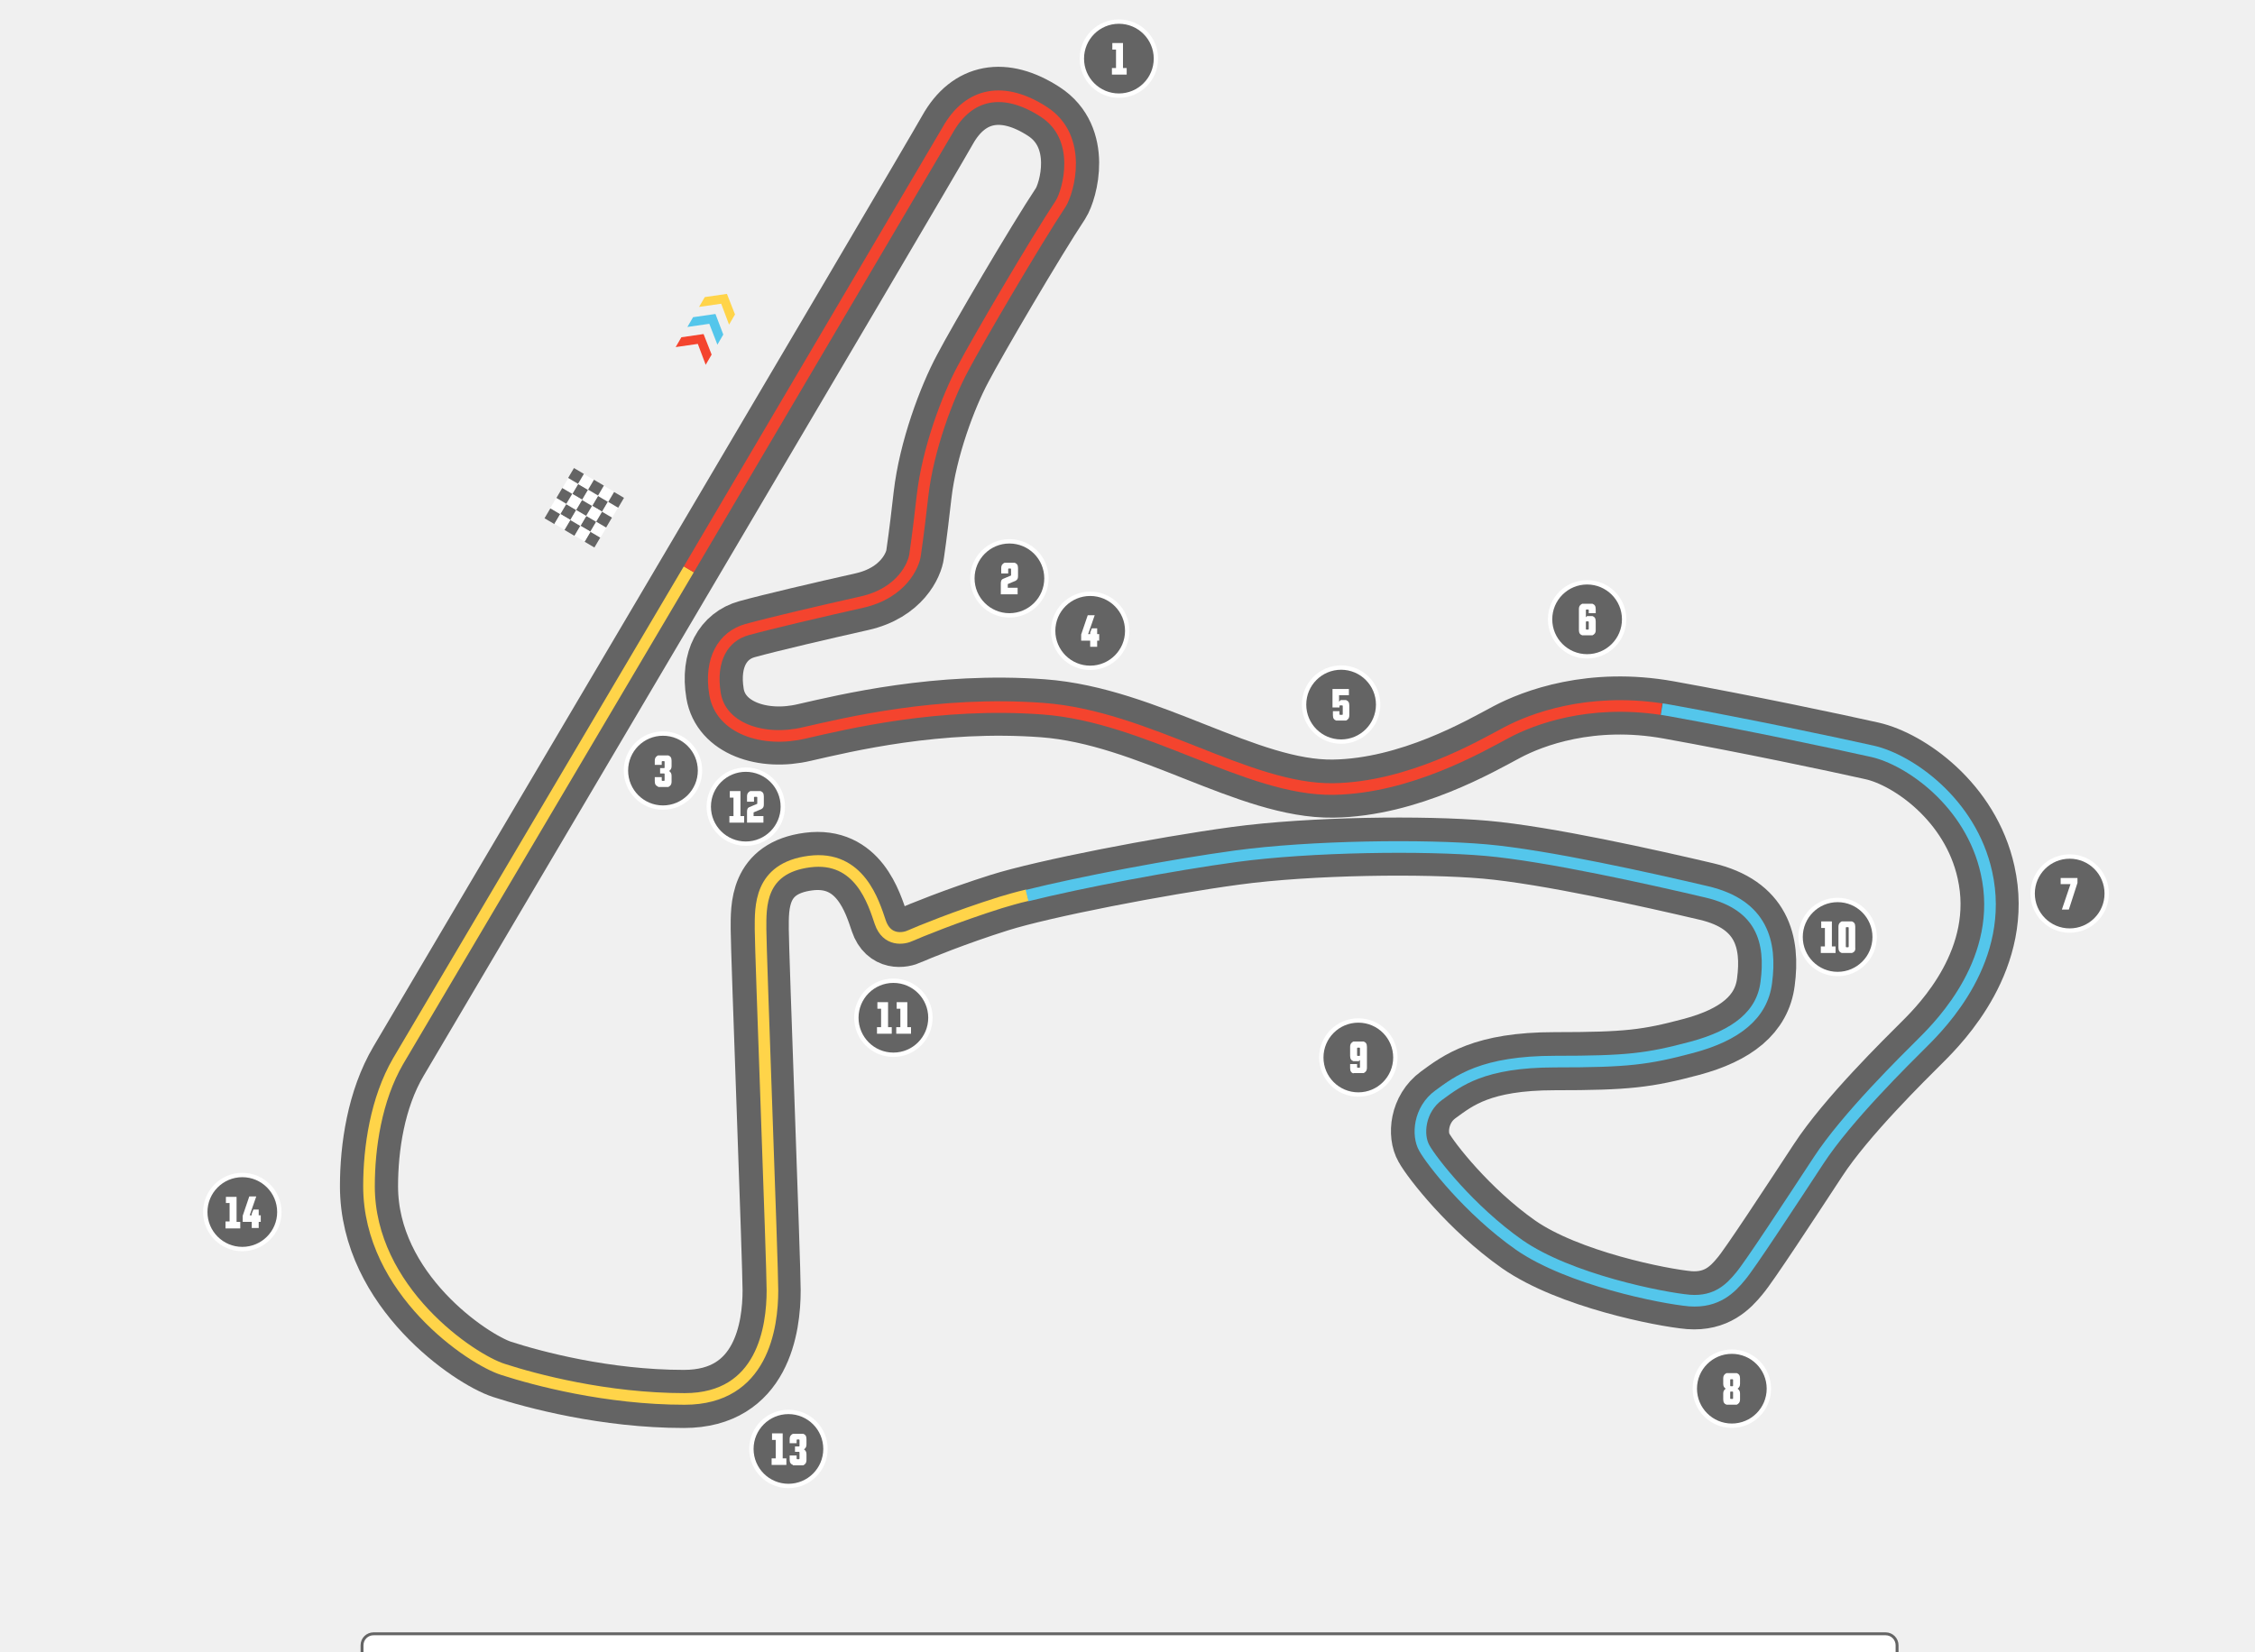
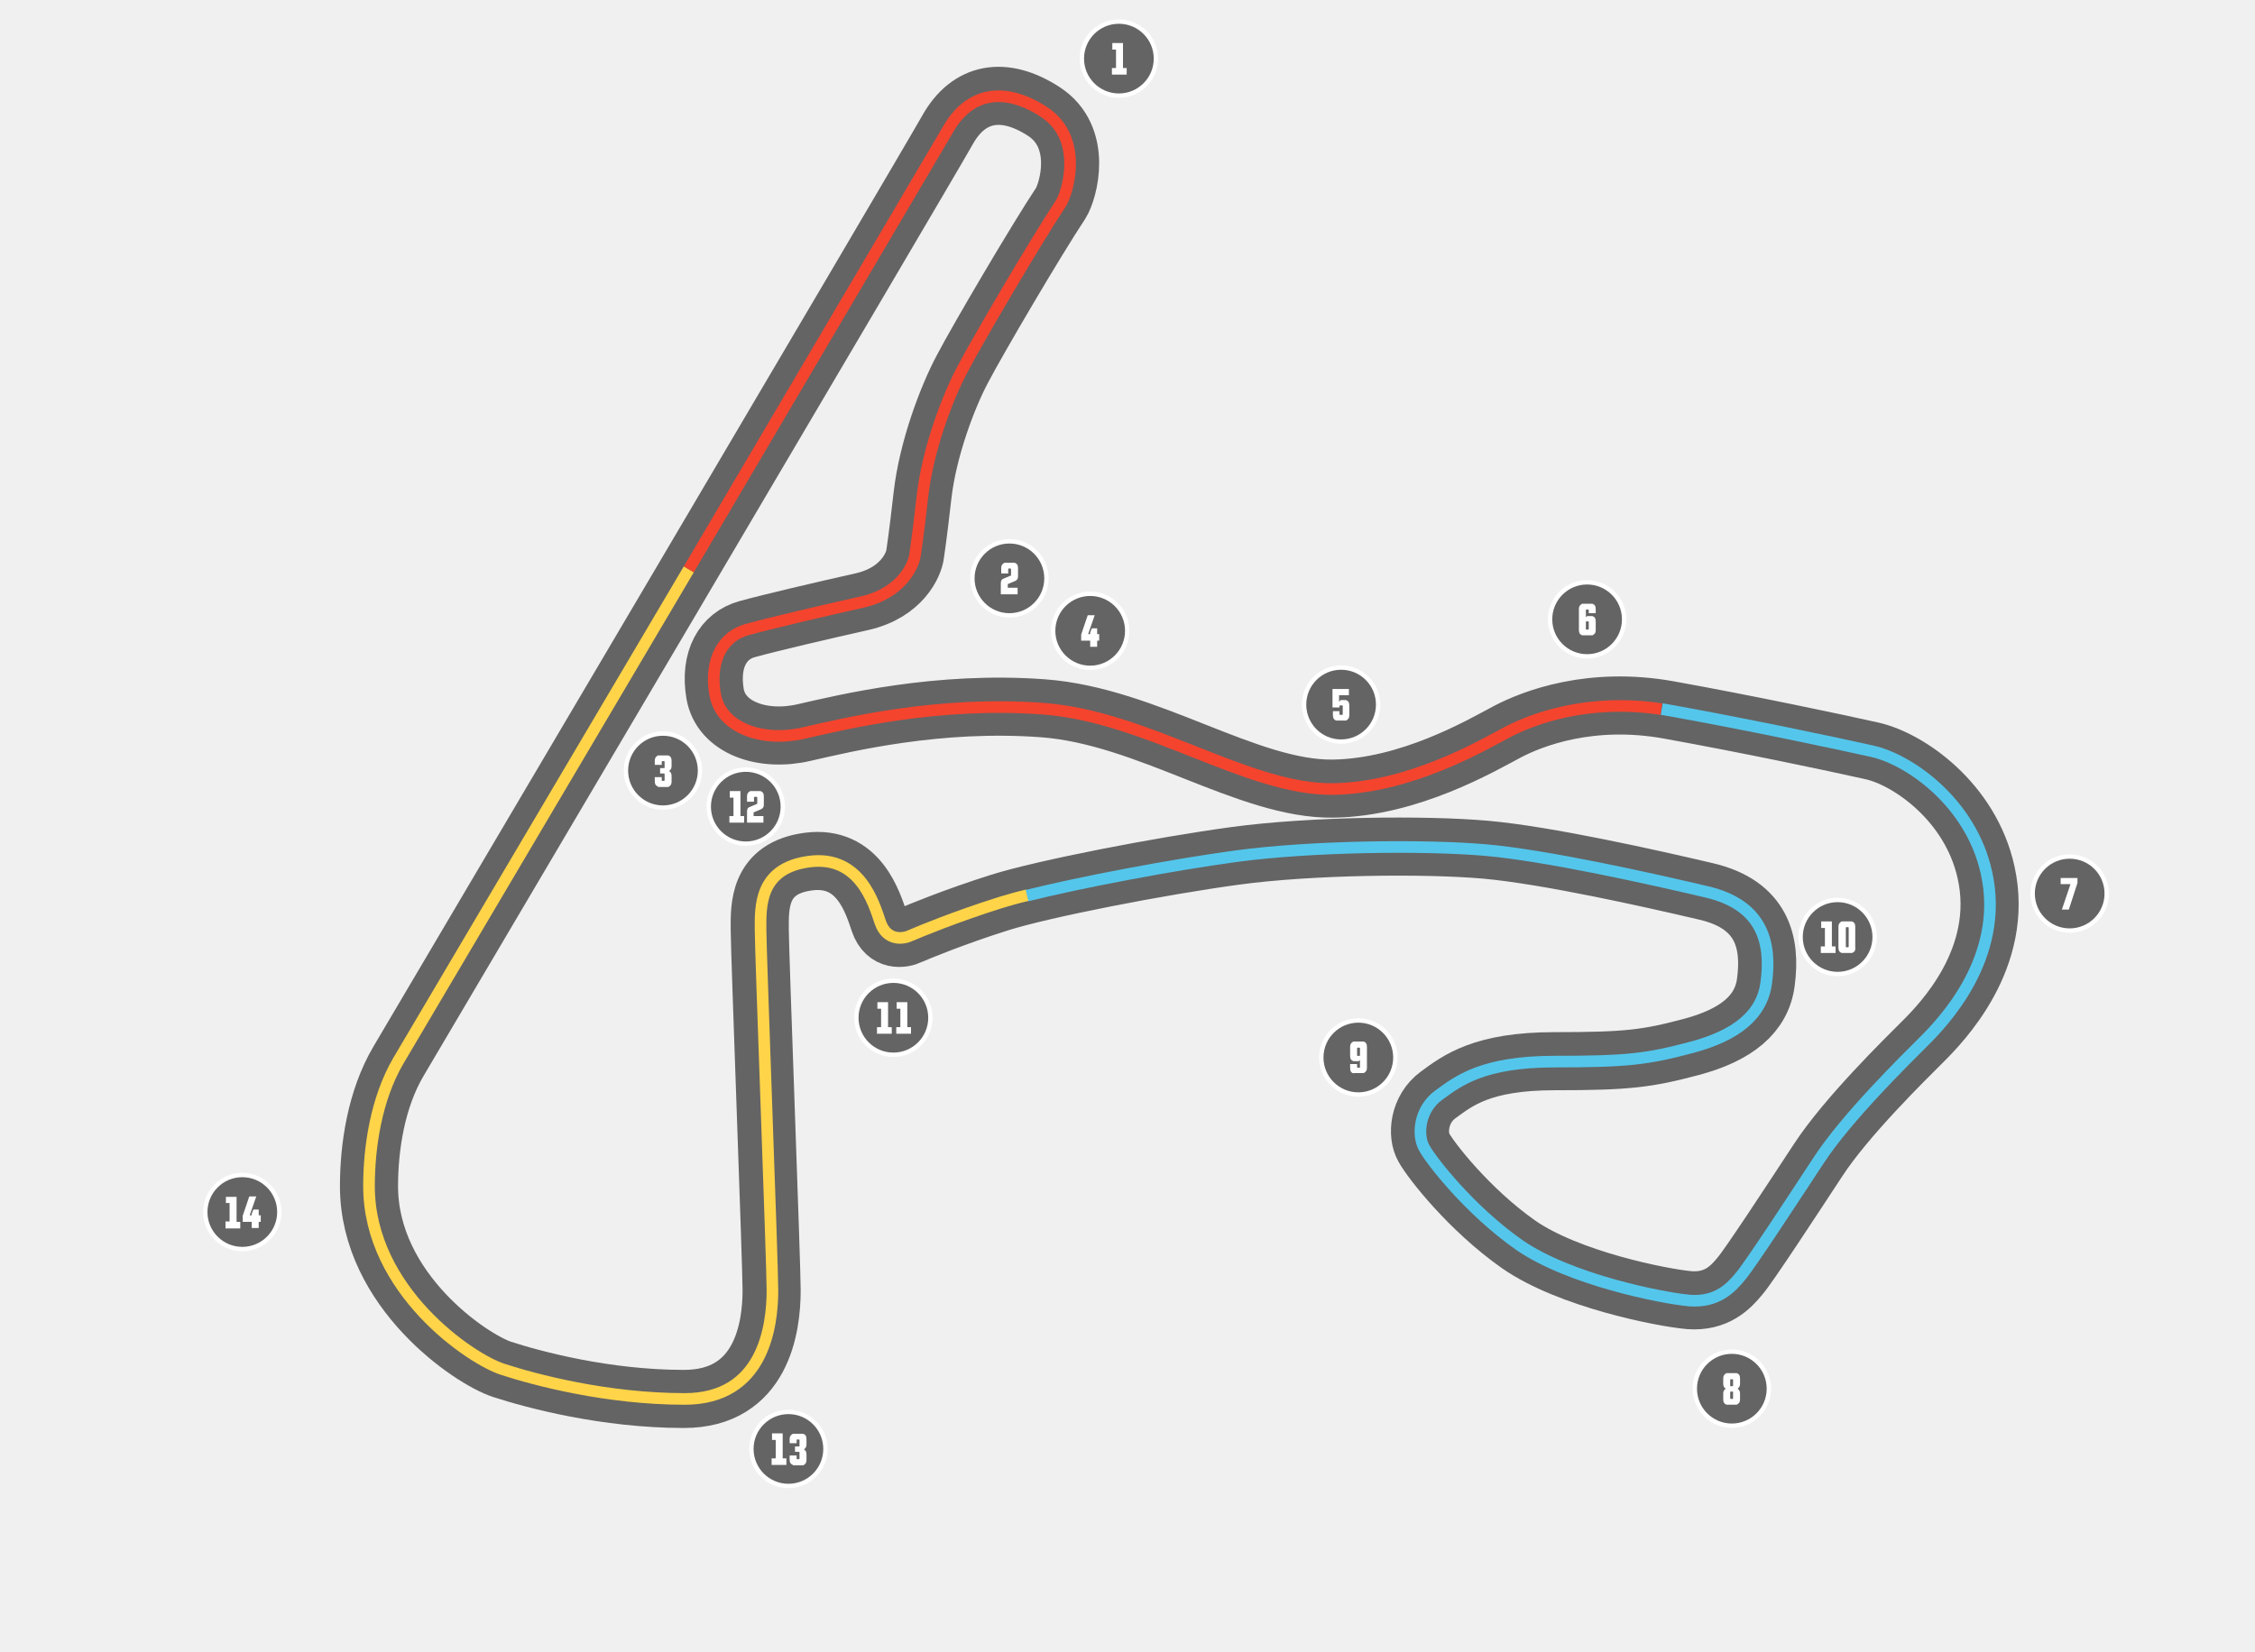
- <svg xmlns="http://www.w3.org/2000/svg" xmlns:xlink="http://www.w3.org/1999/xlink" version="1.1" x="0px" y="0px" viewBox="0 0 550 403" style="enable-background:new 0 0 550 443.7;" xml:space="preserve">
+ <svg xmlns="http://www.w3.org/2000/svg" version="1.1" x="0px" y="0px" viewBox="0 0 550 403" style="enable-background:new 0 0 550 443.7;" xml:space="preserve">
  <style type="text/css">
	.st0{fill:none;stroke:#646464;stroke-width:14.173;stroke-miterlimit:10;}
	.st1{fill:none;stroke:#FFD449;stroke-width:2.835;stroke-miterlimit:10;}
	.st2{fill:none;stroke:#54C6EB;stroke-width:2.835;stroke-miterlimit:10;}
	.st3{fill:none;stroke:#F4442E;stroke-width:2.835;stroke-miterlimit:10;}
	.st4{fill:none;stroke:#FFFFFF;stroke-width:2.126;}
	.st5{fill:#646464;}
	.st6{fill:#FFFFFF;}
	.st7{fill:none;stroke:#646464;stroke-width:2.835;stroke-miterlimit:10;}
	.st8{fill:#09BC8A;}
	.st9{fill:none;stroke:#09BC8A;stroke-width:2.21;stroke-miterlimit:10;}
	.st10{fill:none;stroke:#09BC8A;stroke-width:1.984;stroke-miterlimit:10;}
	.st11{clip-path:url(#SVGID_00000052082226627707448120000003225011589359256480_);}
	.st12{fill:none;stroke:#646464;stroke-width:4.819;stroke-miterlimit:10;}
	.st13{fill:#FF3380;}
	.st14{clip-path:url(#SVGID_00000146480650356378285320000014607395338713294209_);}
	.st15{fill:none;stroke:#FF3380;stroke-width:1.984;stroke-miterlimit:10;}
	.st16{fill:none;stroke:#646464;stroke-width:0.709;stroke-miterlimit:10;}
	.st17{fill:none;stroke:#F4442E;stroke-width:5.669;stroke-miterlimit:10;}
	.st18{fill:none;stroke:#54C6EB;stroke-width:5.669;stroke-miterlimit:10;}
	.st19{fill:none;stroke:#FFD449;stroke-width:5.669;stroke-miterlimit:10;}
	.st20{fill:none;stroke:#09BC8A;stroke-width:2.835;stroke-miterlimit:10;}
	.st21{clip-path:url(#SVGID_00000110462622352096251210000003113858319540910269_);}
	.st22{fill:#F4442E;}
	.st23{fill:#54C6EB;}
	.st24{fill:#FFD449;}
</style>
  <g id="コース">
    <path class="st0" d="M97.2,258.9c0,0,128.7-217.9,133.9-227.2s13.8-10.8,23.5-4.5c9.7,6.3,6,19.4,4.1,22.4   c-6.1,9.2-20.3,33.4-23.9,40.3c-3.7,6.9-8.5,19.6-9.8,31c-1.3,11.4-1.5,11.9-1.8,14.3c-0.3,2.5-3.2,9.4-13,11.6s-22.2,5.1-28,6.7   s-9.2,7.3-7.8,15.7s11.7,11.9,21.8,9.5c10.1-2.3,32.6-7.8,58.2-5.9s49.9,19.9,70.8,19.6c18.6-0.3,35.9-10.4,42.3-13.8   c6.4-3.4,20.6-8.8,39.5-5.4c18.9,3.4,40.7,8,49.6,10s24,12.4,27.8,29.6c4.7,21-11,36.9-15.4,41.3s-18.7,18.4-25.6,29   c-6.9,10.5-16.7,25.5-19,28.2c-2.3,2.8-5.7,6.4-12.4,5.9c-6.7-0.6-29.4-5.1-41.6-13.6c-12.1-8.5-21.4-20.5-23.1-23.6   c-1.8-3.1-1.3-9.4,3.5-12.9c4.8-3.5,10.7-8.2,28.4-8.2c17.7,0,22.5-0.6,33.4-3.5c10.8-2.9,17.1-7.9,18.1-15.8   c1.3-9.7-0.9-18.9-14.5-22.1c-13.6-3.2-39.1-8.9-53.9-10.2c-14.8-1.3-42.6-1-61,1.5c-18.4,2.5-46.7,8-57.5,11.4   c-10.8,3.4-20,7.2-21.8,8c-1.8,0.9-5.9,1.5-7.5-3.2s-5-16.4-17.3-14.8c-12.3,1.6-11.9,11.1-11.9,16.5c0,5.4,2.9,81.5,2.9,88.1   c0,8.9-2.3,26.5-21.4,26.5s-36.6-4.7-44.3-7.2C115,331.7,90,314.9,90,289.4C90,280,91.7,268.2,97.2,258.9z" />
  </g>
  <g id="セクター">
    <path class="st1" d="M250.6,218.4c-2.6,0.6-4.9,1.3-6.6,1.8c-10.8,3.4-20,7.2-21.8,8c-1.8,0.9-5.9,1.5-7.5-3.2s-5-16.4-17.3-14.8   c-12.3,1.6-11.9,11.1-11.9,16.5c0,5.4,2.9,81.5,2.9,88.1c0,8.9-2.3,26.5-21.4,26.5s-36.6-4.7-44.3-7.2C115,331.7,90,314.9,90,289.4   c0-9.4,1.7-21.2,7.1-30.5c0,0,36.1-61.1,70.9-120" />
    <path class="st2" d="M405.3,173c0.6,0.1,1.2,0.2,1.8,0.3c18.9,3.4,40.7,8,49.6,10s24,12.4,27.8,29.6c4.7,21-11,36.9-15.4,41.3   s-18.7,18.4-25.6,29c-6.9,10.5-16.7,25.5-19,28.2c-2.3,2.8-5.7,6.4-12.4,5.9c-6.7-0.6-29.4-5.1-41.6-13.6   c-12.1-8.5-21.4-20.5-23.1-23.6c-1.8-3.1-1.3-9.4,3.5-12.9c4.8-3.5,10.7-8.2,28.4-8.2c17.7,0,22.5-0.6,33.4-3.5   c10.8-2.9,17.1-7.9,18.1-15.8c1.3-9.7-0.9-18.9-14.5-22.1c-13.6-3.2-39.1-8.9-53.9-10.2c-14.8-1.3-42.6-1-61,1.5   c-15.4,2.1-37.7,6.3-50.9,9.6" />
    <path class="st3" d="M168,138.9c30.8-52.3,60.6-102.8,63.1-107.1c5.2-9.3,13.8-10.8,23.5-4.5c9.7,6.3,6,19.4,4.1,22.4   c-6.1,9.2-20.3,33.4-23.9,40.3c-3.7,6.9-8.5,19.6-9.8,31c-1.3,11.4-1.5,11.9-1.8,14.3c-0.3,2.5-3.2,9.4-13,11.6s-22.2,5.1-28,6.7   s-9.2,7.3-7.8,15.7s11.7,11.9,21.8,9.5c10.1-2.3,32.6-7.8,58.2-5.9s49.9,19.9,70.8,19.6c18.6-0.3,35.9-10.4,42.3-13.8   c6.2-3.3,19.7-8.4,37.7-5.7" />
  </g>
  <g id="コーナー番号">
    <g>
      <g>
        <circle class="st4" cx="272.9" cy="14.3" r="8.5" />
        <circle class="st5" cx="272.9" cy="14.3" r="8.5" />
      </g>
      <g>
        <path class="st6" d="M271.2,18.2v-1.6h1v-4.5h-0.9v-1.6h2.6v6.1h0.9v1.6H271.2z" />
      </g>
    </g>
    <g>
      <g>
        <circle class="st4" cx="246.2" cy="141.1" r="8.5" />
        <circle class="st5" cx="246.2" cy="141.1" r="8.5" />
      </g>
      <g>
        <path class="st6" d="M244.1,145v-2.6c0-0.6,0.1-1,0.6-1.2l1.9-0.8v-1.6l-0.1-0.1h-0.5l-0.1,0.1v1.1h-1.7v-1.3     c0-0.8,0.4-1.1,0.8-1.3h2.5c0.5,0.2,0.8,0.5,0.8,1.3v1.9c0,0.6-0.1,0.9-0.6,1.2l-1.9,0.8v0.9h2.4v1.6H244.1z" />
      </g>
    </g>
    <g>
      <g>
        <circle class="st4" cx="161.7" cy="188" r="8.5" />
        <circle class="st5" cx="161.7" cy="188" r="8.5" />
      </g>
      <g>
        <path class="st6" d="M160.5,191.9c-0.5-0.2-0.8-0.5-0.8-1.3v-1h1.7v0.8l0.1,0.1h0.5l0.1-0.1v-1.6l-0.1-0.1h-1v-1.3h1l0.1-0.1     v-1.5l-0.1-0.1h-0.5l-0.1,0.1v0.8h-1.7v-1c0-0.8,0.4-1.1,0.8-1.3h2.5c0.5,0.2,0.8,0.5,0.8,1.3v1.3c0,0.6-0.2,0.9-0.6,1.2     c0.4,0.3,0.6,0.6,0.6,1.2v1.4c0,0.8-0.4,1.1-0.8,1.3H160.5z" />
      </g>
    </g>
    <g>
      <g>
        <circle class="st4" cx="265.9" cy="153.9" r="8.5" />
        <circle class="st5" cx="265.9" cy="153.9" r="8.5" />
      </g>
      <g>
        <path class="st6" d="M267.6,156.3v1.5h-1.7v-1.5h-2.2v-1.5l1.6-4.7h1.7l-1.6,4.6h0.5v-0.4l0.4-1h1.3v1.4h0.5v1.6H267.6z" />
      </g>
    </g>
    <g>
      <g>
        <circle class="st4" cx="327.1" cy="171.9" r="8.5" />
        <circle class="st5" cx="327.1" cy="171.9" r="8.5" />
      </g>
      <g>
        <path class="st6" d="M325.9,175.8c-0.5-0.2-0.8-0.5-0.8-1.3v-1h1.6v0.8l0.1,0.1h0.6l0.1-0.1v-2.1l-0.1-0.1h-0.6l-0.1,0.1v0.4H325     v-4.5h4v1.5h-2.4v1.6l0.4-0.4h1.3c0.5,0.2,0.8,0.5,0.8,1.3v2.4c0,0.8-0.4,1.1-0.8,1.3H325.9z" />
      </g>
    </g>
    <g>
      <g>
        <circle class="st4" cx="387.1" cy="151.1" r="8.5" />
        <circle class="st5" cx="387.1" cy="151.1" r="8.5" />
      </g>
      <g>
        <path class="st6" d="M388.4,155h-2.5c-0.5-0.2-0.8-0.5-0.8-1.3v-5.1c0-0.8,0.4-1.1,0.8-1.3h2.5c0.5,0.2,0.8,0.5,0.8,1.3v1h-1.7     v-0.8l-0.1-0.1h-0.5l-0.1,0.1v1.8l0.3-0.3h1.3c0.5,0.2,0.8,0.5,0.8,1.3v2.2C389.2,154.5,388.8,154.8,388.4,155z M387.4,153.6     l0.1-0.1v-1.8l-0.1-0.1h-0.5l-0.1,0.1v1.8l0.1,0.1H387.4z" />
      </g>
    </g>
    <g>
      <g>
        <circle class="st4" cx="504.8" cy="218" r="8.5" />
        <circle class="st5" cx="504.8" cy="218" r="8.5" />
      </g>
      <g>
        <path class="st6" d="M502.9,221.9l2.1-6.2h-2.4v-1.5h4.1v1.2l-2.1,6.5H502.9z" />
      </g>
    </g>
    <g>
      <g>
        <circle class="st4" cx="422.4" cy="338.8" r="8.5" />
        <circle class="st5" cx="422.4" cy="338.8" r="8.5" />
      </g>
      <g>
        <path class="st6" d="M421.1,342.7c-0.5-0.2-0.8-0.5-0.8-1.3V340c0-0.6,0.2-0.9,0.6-1.2c-0.4-0.3-0.6-0.6-0.6-1.2v-1.3     c0-0.8,0.4-1.1,0.8-1.3h2.5c0.5,0.2,0.8,0.5,0.8,1.3v1.3c0,0.6-0.2,0.9-0.6,1.2c0.4,0.3,0.6,0.6,0.6,1.2v1.4     c0,0.8-0.4,1.1-0.8,1.3H421.1z M422,338.1l0.1,0.1h0.5l0.1-0.1v-1.5l-0.1-0.1h-0.5l-0.1,0.1V338.1z M422.7,341.2v-1.6l-0.1-0.1     h-0.5l-0.1,0.1v1.6l0.1,0.1h0.5L422.7,341.2z" />
      </g>
    </g>
    <g>
      <g>
        <circle class="st4" cx="331.3" cy="258" r="8.5" />
        <circle class="st5" cx="331.3" cy="258" r="8.5" />
      </g>
      <g>
        <path class="st6" d="M330.1,261.9c-0.5-0.2-0.8-0.5-0.8-1.3v-1h1.7v0.8l0.1,0.1h0.5l0.1-0.1v-1.8l-0.3,0.3h-1.3     c-0.5-0.2-0.8-0.5-0.8-1.3v-2.2c0-0.8,0.4-1.1,0.8-1.3h2.5c0.5,0.2,0.8,0.5,0.8,1.3v5.1c0,0.8-0.4,1.1-0.8,1.3H330.1z      M331.7,257.5v-1.8l-0.1-0.1h-0.5l-0.1,0.1v1.8l0.1,0.1h0.5L331.7,257.5z" />
      </g>
    </g>
    <g>
      <g>
        <circle class="st4" cx="448.2" cy="228.6" r="8.5" />
        <circle class="st5" cx="448.2" cy="228.6" r="8.5" />
      </g>
      <g>
        <path class="st6" d="M444.1,232.5v-1.6h1v-4.5h-0.9v-1.6h2.6v6.1h0.9v1.6H444.1z" />
        <path class="st6" d="M451.7,232.5h-2.5c-0.5-0.2-0.8-0.5-0.8-1.3v-5.1c0-0.8,0.4-1.1,0.8-1.3h2.5c0.5,0.2,0.8,0.5,0.8,1.3v5.1     C452.6,232,452.2,232.3,451.7,232.5z M450.9,226.3l-0.1-0.1h-0.5l-0.1,0.1v4.7l0.1,0.1h0.5l0.1-0.1V226.3z" />
      </g>
    </g>
    <g>
      <g>
        <circle class="st4" cx="217.9" cy="248.3" r="8.5" />
        <circle class="st5" cx="217.9" cy="248.3" r="8.5" />
      </g>
      <g>
        <path class="st6" d="M213.9,252.2v-1.6h1v-4.5H214v-1.6h2.6v6.1h0.9v1.6H213.9z" />
        <path class="st6" d="M218.6,252.2v-1.6h1v-4.5h-0.9v-1.6h2.6v6.1h0.9v1.6H218.6z" />
      </g>
    </g>
    <g>
      <g>
        <circle class="st4" cx="181.9" cy="196.8" r="8.5" />
        <circle class="st5" cx="181.9" cy="196.8" r="8.5" />
      </g>
      <g>
        <path class="st6" d="M177.9,200.7v-1.6h1v-4.5H178v-1.6h2.6v6.1h0.9v1.6H177.9z" />
        <path class="st6" d="M182.2,200.7v-2.6c0-0.6,0.1-1,0.6-1.2l1.9-0.8v-1.6l-0.1-0.1H184l-0.1,0.1v1.1h-1.7v-1.3     c0-0.8,0.4-1.1,0.8-1.3h2.5c0.5,0.2,0.8,0.5,0.8,1.3v1.9c0,0.6-0.1,0.9-0.6,1.2l-1.9,0.8v0.9h2.4v1.6H182.2z" />
      </g>
    </g>
    <g>
      <g>
        <circle class="st4" cx="192.3" cy="353.5" r="8.5" />
        <circle class="st5" cx="192.3" cy="353.5" r="8.5" />
      </g>
      <g>
        <path class="st6" d="M188.2,357.4v-1.6h1v-4.5h-0.9v-1.6h2.6v6.1h0.9v1.6H188.2z" />
        <path class="st6" d="M193.4,357.4c-0.5-0.2-0.8-0.5-0.8-1.3v-1h1.7v0.8l0.1,0.1h0.5l0.1-0.1v-1.6l-0.1-0.1h-1v-1.3h1l0.1-0.1     v-1.5l-0.1-0.1h-0.5l-0.1,0.1v0.8h-1.7v-1c0-0.8,0.4-1.1,0.8-1.3h2.5c0.5,0.2,0.8,0.5,0.8,1.3v1.3c0,0.6-0.2,0.9-0.6,1.2     c0.4,0.3,0.6,0.6,0.6,1.2v1.4c0,0.8-0.4,1.1-0.8,1.3H193.4z" />
      </g>
    </g>
    <g>
      <g>
        <circle class="st4" cx="59.1" cy="295.7" r="8.5" />
        <circle class="st5" cx="59.1" cy="295.7" r="8.5" />
      </g>
      <g>
        <path class="st6" d="M55,299.6V298h1v-4.5h-0.9V292h2.6v6.1h0.9v1.6H55z" />
        <path class="st6" d="M63.1,298.1v1.5h-1.7v-1.5h-2.2v-1.5l1.6-4.7h1.7l-1.6,4.6h0.5v-0.4l0.4-1h1.3v1.4h0.5v1.6H63.1z" />
      </g>
    </g>
  </g>
-   <g id="アイコン">
-     <g>
-       <rect x="143.1" y="130.2" transform="matrix(-0.8613 -0.5081 0.5081 -0.8613 202.0733 318.4254)" class="st5" width="2.8" height="2.8" />
-       <rect x="138.2" y="127.3" transform="matrix(-0.8613 -0.5081 0.5081 -0.8613 194.449 310.5822)" class="st5" width="2.8" height="2.8" />
-       <rect x="142.1" y="126.3" transform="matrix(-0.8613 -0.5081 0.5081 -0.8613 202.1827 310.6916)" class="st5" width="2.8" height="2.8" />
-       <rect x="137.2" y="123.4" transform="matrix(-0.8613 -0.5081 0.5081 -0.8613 194.5584 302.8484)" class="st5" width="2.8" height="2.8" />
-       <rect x="145" y="121.4" transform="matrix(-0.8613 -0.5081 0.5081 -0.8613 210.0259 303.0673)" class="st5" width="2.8" height="2.8" />
-       <rect x="140.1" y="118.6" transform="matrix(-0.8613 -0.5081 0.5081 -0.8613 202.4016 295.2241)" class="st5" width="2.8" height="2.8" />
-       <rect x="133.3" y="124.4" transform="matrix(-0.8613 -0.5081 0.5081 -0.8613 186.8246 302.739)" class="st5" width="2.8" height="2.8" />
-       <rect x="135.8" y="125.9" transform="matrix(-0.8613 -0.5081 0.5081 -0.8613 190.6368 306.6606)" class="st6" width="2.8" height="2.8" />
-       <rect x="140.6" y="128.8" transform="matrix(-0.8613 -0.5081 0.5081 -0.8613 198.2611 314.5038)" class="st6" width="2.8" height="2.8" />
-       <rect x="144.5" y="127.8" transform="matrix(-0.8613 -0.5081 0.5081 -0.8613 205.9949 314.6132)" class="st6" width="2.8" height="2.8" />
-       <rect x="139.6" y="124.9" transform="matrix(-0.8613 -0.5081 0.5081 -0.8613 198.3706 306.77)" class="st6" width="2.8" height="2.8" />
-       <rect x="134.8" y="122" transform="matrix(-0.8613 -0.5081 0.5081 -0.8613 190.7462 298.9268)" class="st6" width="2.8" height="2.8" />
-       <rect x="138.6" y="121" transform="matrix(-0.8613 -0.5081 0.5081 -0.8613 198.48 299.0363)" class="st6" width="2.8" height="2.8" />
-       <rect x="143.5" y="123.9" transform="matrix(-0.8613 -0.5081 0.5081 -0.8613 206.1043 306.8795)" class="st6" width="2.8" height="2.8" />
-       <rect x="141.5" y="116.1" transform="matrix(-0.8613 -0.5081 0.5081 -0.8613 206.3232 291.412)" class="st6" width="2.8" height="2.8" />
-       <rect x="146.4" y="119" transform="matrix(-0.8613 -0.5081 0.5081 -0.8613 213.9475 299.2551)" class="st6" width="2.8" height="2.8" />
-       <rect x="147.4" y="122.9" transform="matrix(-0.8613 -0.5081 0.5081 -0.8613 213.8381 306.9889)" class="st6" width="2.8" height="2.8" />
-       <rect x="142.5" y="120" transform="matrix(-0.8613 -0.5081 0.5081 -0.8613 206.2137 299.1457)" class="st6" width="2.8" height="2.8" />
-       <rect x="137.6" y="117.1" transform="matrix(-0.8613 -0.5081 0.5081 -0.8613 198.5894 291.3025)" class="st6" width="2.8" height="2.8" />
-       <rect x="146" y="125.3" transform="matrix(-0.8613 -0.5081 0.5081 -0.8613 209.9165 310.801)" class="st5" width="2.8" height="2.8" />
-       <rect x="141.1" y="122.4" transform="matrix(-0.8613 -0.5081 0.5081 -0.8613 202.2921 302.9579)" class="st5" width="2.8" height="2.8" />
-       <rect x="144" y="117.6" transform="matrix(-0.8613 -0.5081 0.5081 -0.8613 210.1353 295.3335)" class="st5" width="2.8" height="2.8" />
-       <rect x="136.2" y="119.6" transform="matrix(-0.8613 -0.5081 0.5081 -0.8613 194.6678 295.1147)" class="st5" width="2.8" height="2.8" />
-       <rect x="148.8" y="120.4" transform="matrix(-0.8613 -0.5081 0.5081 -0.8613 217.7596 303.1767)" class="st5" width="2.8" height="2.8" />
-       <rect x="139.1" y="114.7" transform="matrix(-0.8613 -0.5081 0.5081 -0.8613 202.511 287.4904)" class="st5" width="2.8" height="2.8" />
-     </g>
-     <g>
-       <g>
-         <path class="st6" d="M462.8,426.3c0,1.6-1.3,2.8-2.8,2.8H91.1c-1.6,0-2.8-1.3-2.8-2.8v-24.9c0-1.6,1.3-2.8,2.8-2.8h368.8     c1.6,0,2.8,1.3,2.8,2.8V426.3z" />
-         <path class="st16" d="M462.8,426.3c0,1.6-1.3,2.8-2.8,2.8H91.1c-1.6,0-2.8-1.3-2.8-2.8v-24.9c0-1.6,1.3-2.8,2.8-2.8h368.8     c1.6,0,2.8,1.3,2.8,2.8V426.3z" />
-       </g>
-       <g>
-         <path class="st5" d="M133.8,415.3v2.6c0,1.3-0.6,1.7-1.3,2h-3.3c-0.7-0.3-1.3-0.7-1.3-2v-2h1.8v2.1l0.4,0.4h1.6l0.4-0.4v-2.8     l-0.3-0.4L129,414c-0.8-0.3-1.1-0.8-1.1-1.9v-2.2c0-1.3,0.6-1.7,1.3-2h3.3c0.7,0.3,1.3,0.7,1.3,2v1.9H132v-2.1l-0.4-0.4h-1.6     l-0.4,0.4v2.4l0.4,0.4l2.6,0.7C133.4,413.6,133.8,414.1,133.8,415.3z" />
-         <path class="st5" d="M135.1,407.9h5.1v1.6h-3.3v3.4h3.1v1.6h-3.1v3.7h3.4v1.6h-5.2V407.9z" />
-         <path class="st5" d="M147.5,417.9c0,1.3-0.6,1.7-1.3,2h-3.3c-0.7-0.3-1.3-0.7-1.3-2v-8c0-1.3,0.6-1.7,1.3-2h3.3     c0.7,0.3,1.3,0.7,1.3,2v2.7h-1.8v-2.8l-0.4-0.4h-1.6l-0.4,0.4v8.3l0.4,0.4h1.6l0.4-0.4v-2.7h1.8V417.9z" />
-         <path class="st5" d="M152.2,409.5v10.3h-1.8v-10.3h-2.1v-1.6h6.1v1.6H152.2z" />
-         <path class="st5" d="M161.1,417.9c0,1.3-0.6,1.7-1.3,2h-3.3c-0.7-0.3-1.3-0.7-1.3-2v-8c0-1.3,0.6-1.7,1.3-2h3.3     c0.7,0.3,1.3,0.7,1.3,2V417.9z M159.3,409.7l-0.4-0.4h-1.6l-0.4,0.4v8.3l0.4,0.4h1.6l0.4-0.4V409.7z" />
-         <path class="st5" d="M162.5,419.8v-12h4.6c0.7,0.3,1.3,0.7,1.3,2v2.6c0,1.3-0.6,1.6-1.3,1.9l-0.3,0.1l2.1,4.3v1.1h-1.6l-2.2-5.1     h-0.8v5.1H162.5z M164.3,409.4v3.9h2l0.4-0.4v-3.1l-0.4-0.4H164.3z" />
-         <path class="st5" d="M172.6,419.8v-1.6h1.8v-8.7h-1.7v-1.6h3.5v10.4h1.7v1.6H172.6z" />
-       </g>
-       <line class="st17" x1="102.5" y1="413.9" x2="123.7" y2="413.9" />
-       <g>
-         <path class="st5" d="M223.9,415.3v2.6c0,1.3-0.6,1.7-1.3,2h-3.3c-0.7-0.3-1.3-0.7-1.3-2v-2h1.8v2.1l0.4,0.4h1.6l0.4-0.4v-2.8     l-0.3-0.4l-2.6-0.8c-0.8-0.3-1.1-0.8-1.1-1.9v-2.2c0-1.3,0.6-1.7,1.3-2h3.3c0.7,0.3,1.3,0.7,1.3,2v1.9h-1.8v-2.1l-0.4-0.4h-1.6     l-0.4,0.4v2.4l0.4,0.4l2.6,0.7C223.5,413.6,223.9,414.1,223.9,415.3z" />
-         <path class="st5" d="M225.2,407.9h5.1v1.6H227v3.4h3.1v1.6H227v3.7h3.4v1.6h-5.2V407.9z" />
-         <path class="st5" d="M237.6,417.9c0,1.3-0.6,1.7-1.3,2h-3.3c-0.7-0.3-1.3-0.7-1.3-2v-8c0-1.3,0.6-1.7,1.3-2h3.3     c0.7,0.3,1.3,0.7,1.3,2v2.7h-1.8v-2.8l-0.4-0.4h-1.6l-0.4,0.4v8.3l0.4,0.4h1.6l0.4-0.4v-2.7h1.8V417.9z" />
-         <path class="st5" d="M242.3,409.5v10.3h-1.8v-10.3h-2.1v-1.6h6.1v1.6H242.3z" />
-         <path class="st5" d="M251.2,417.9c0,1.3-0.6,1.7-1.3,2h-3.3c-0.7-0.3-1.3-0.7-1.3-2v-8c0-1.3,0.6-1.7,1.3-2h3.3     c0.7,0.3,1.3,0.7,1.3,2V417.9z M249.4,409.7l-0.4-0.4h-1.6l-0.4,0.4v8.3l0.4,0.4h1.6l0.4-0.4V409.7z" />
-         <path class="st5" d="M252.6,419.8v-12h4.6c0.7,0.3,1.3,0.7,1.3,2v2.6c0,1.3-0.6,1.6-1.3,1.9l-0.3,0.1l2.1,4.3v1.1h-1.6l-2.2-5.1     h-0.8v5.1H252.6z M254.4,409.4v3.9h2l0.4-0.4v-3.1l-0.4-0.4H254.4z" />
-         <path class="st5" d="M262.3,419.8v-3.6c0-1.1,0.4-1.7,1.2-2.1l3-1.2v-3.2l-0.4-0.4h-1.7l-0.4,0.4v2h-1.8v-1.9     c0-1.3,0.6-1.7,1.3-2h3.3c0.7,0.3,1.3,0.7,1.3,2v2.5c0,1.1-0.3,1.7-1.1,2.1l-3,1.2v2.5h4.1v1.6H262.3z" />
-       </g>
-       <line class="st18" x1="192.6" y1="413.9" x2="213.8" y2="413.9" />
-       <g>
-         <path class="st5" d="M313.7,415.3v2.6c0,1.3-0.6,1.7-1.3,2h-3.3c-0.7-0.3-1.3-0.7-1.3-2v-2h1.8v2.1l0.4,0.4h1.6l0.4-0.4v-2.8     l-0.3-0.4L309,414c-0.8-0.3-1.1-0.8-1.1-1.9v-2.2c0-1.3,0.6-1.7,1.3-2h3.3c0.7,0.3,1.3,0.7,1.3,2v1.9h-1.8v-2.1l-0.4-0.4H310     l-0.4,0.4v2.4l0.4,0.4l2.6,0.7C313.4,413.6,313.7,414.1,313.7,415.3z" />
-         <path class="st5" d="M315.1,407.9h5.1v1.6h-3.3v3.4h3.1v1.6h-3.1v3.7h3.4v1.6h-5.2V407.9z" />
-         <path class="st5" d="M327.4,417.9c0,1.3-0.6,1.7-1.3,2h-3.3c-0.7-0.3-1.3-0.7-1.3-2v-8c0-1.3,0.6-1.7,1.3-2h3.3     c0.7,0.3,1.3,0.7,1.3,2v2.7h-1.8v-2.8l-0.4-0.4h-1.6l-0.4,0.4v8.3l0.4,0.4h1.6l0.4-0.4v-2.7h1.8V417.9z" />
-         <path class="st5" d="M332.1,409.5v10.3h-1.8v-10.3h-2.1v-1.6h6.1v1.6H332.1z" />
-         <path class="st5" d="M341,417.9c0,1.3-0.6,1.7-1.3,2h-3.3c-0.7-0.3-1.3-0.7-1.3-2v-8c0-1.3,0.6-1.7,1.3-2h3.3     c0.7,0.3,1.3,0.7,1.3,2V417.9z M339.2,409.7l-0.4-0.4h-1.6l-0.4,0.4v8.3l0.4,0.4h1.6l0.4-0.4V409.7z" />
-         <path class="st5" d="M342.4,419.8v-12h4.6c0.7,0.3,1.3,0.7,1.3,2v2.6c0,1.3-0.6,1.6-1.3,1.9l-0.3,0.1l2.1,4.3v1.1h-1.6l-2.2-5.1     h-0.8v5.1H342.4z M344.2,409.4v3.9h2l0.4-0.4v-3.1l-0.4-0.4H344.2z" />
-         <path class="st5" d="M353.4,419.8c-0.7-0.3-1.3-0.7-1.3-2v-1.7h1.8v1.8l0.4,0.4h1.7l0.4-0.4v-3.2l-0.4-0.3h-1.8V413h1.8l0.4-0.4     v-3l-0.4-0.4h-1.7l-0.4,0.4v1.8h-1.8v-1.7c0-1.3,0.6-1.7,1.3-2h3.3c0.7,0.3,1.3,0.7,1.3,2v1.9c0,1-0.2,1.5-0.9,1.9     c0.6,0.4,0.9,0.9,0.9,1.9v2.2c0,1.3-0.6,1.7-1.3,2H353.4z" />
-       </g>
-       <line class="st19" x1="282.4" y1="413.9" x2="303.7" y2="413.9" />
-       <g>
-         <path class="st5" d="M403.6,417.9c0,1.3-0.6,1.7-1.3,2h-4.6v-12h4.6c0.7,0.3,1.3,0.7,1.3,2V417.9z M399.5,409.4v9h2l0.4-0.4v-8.3     l-0.4-0.4H399.5z" />
-         <path class="st5" d="M405,419.8v-12h4.6c0.7,0.3,1.3,0.7,1.3,2v2.6c0,1.3-0.6,1.6-1.3,1.9l-0.3,0.1l2.1,4.3v1.1h-1.6l-2.2-5.1     h-0.8v5.1H405z M406.8,409.4v3.9h2l0.4-0.4v-3.1l-0.4-0.4H406.8z" />
-         <path class="st5" d="M418.1,415.3v2.6c0,1.3-0.6,1.7-1.3,2h-3.3c-0.7-0.3-1.3-0.7-1.3-2v-2h1.8v2.1l0.4,0.4h1.6l0.4-0.4v-2.8     l-0.3-0.4l-2.6-0.8c-0.8-0.3-1.1-0.8-1.1-1.9v-2.2c0-1.3,0.6-1.7,1.3-2h3.3c0.7,0.3,1.3,0.7,1.3,2v1.9h-1.8v-2.1l-0.4-0.4h-1.6     l-0.4,0.4v2.4l0.4,0.4l2.6,0.7C417.7,413.6,418.1,414.1,418.1,415.3z" />
-         <path class="st5" d="M425.6,409.5h-3.9v-1.6h5.8v1.5l-4,8.9h4v1.6h-5.9v-1.5L425.6,409.5z" />
-         <path class="st5" d="M434.8,417.9c0,1.3-0.6,1.7-1.3,2h-3.3c-0.7-0.3-1.3-0.7-1.3-2v-8c0-1.3,0.6-1.7,1.3-2h3.3     c0.7,0.3,1.3,0.7,1.3,2V417.9z M433,409.7l-0.4-0.4H431l-0.4,0.4v8.3l0.4,0.4h1.6l0.4-0.4V409.7z" />
-         <path class="st5" d="M440.5,407.9h1.6v12h-1.6l-2.6-7.1h-0.2v7.1h-1.6v-12h1.6l2.6,7.1h0.2V407.9z" />
-         <path class="st5" d="M443.5,407.9h5.1v1.6h-3.3v3.4h3.1v1.6h-3.1v3.7h3.4v1.6h-5.2V407.9z" />
-       </g>
-       <g>
-         <g>
-           <g>
-             <g>
-               <line class="st20" x1="373.7" y1="406.5" x2="373.7" y2="421.4" />
-             </g>
-             <g>
-               <path class="st8" d="M381.3,413.9c0,0.8-0.7,1.4-1.5,1.4c-0.8,0-1.5-0.6-1.5-1.4c0-0.8,0.7-1.4,1.5-1.4        C380.7,412.5,381.3,413.2,381.3,413.9z" />
-             </g>
-             <g>
-               <ellipse class="st8" cx="385.9" cy="413.9" rx="1.5" ry="1.4" />
-             </g>
-             <g>
-               <line class="st20" x1="392" y1="406.5" x2="392" y2="421.4" />
-             </g>
-           </g>
-         </g>
-       </g>
-     </g>
-     <g>
-       <defs>
-         <rect id="SVGID_00000122722732218403465970000011738032278899938461_" x="161.2" y="76" transform="matrix(-0.5031 0.8642 -0.8642 -0.5031 328.3475 -28.3088)" width="22.3" height="8.5" />
-       </defs>
-       <clipPath id="SVGID_00000102544413054619936850000013302071693673042593_">
-         <use xlink:href="#SVGID_00000122722732218403465970000011738032278899938461_" style="overflow:visible;" />
-       </clipPath>
-       <g style="clip-path:url(#SVGID_00000102544413054619936850000013302071693673042593_);">
-         <polygon class="st22" points="161.2,85.2 162.6,82.8 171.6,81.5 174.9,89.9 173.4,92.4 170.2,83.9    " />
-         <polygon class="st23" points="164,80.3 165.5,77.9 174.5,76.6 177.7,85 176.3,87.5 173,79    " />
-         <polygon class="st24" points="166.9,75.4 168.3,73 177.3,71.7 180.6,80.1 179.1,82.6 175.9,74.1    " />
-       </g>
-     </g>
-   </g>
</svg>
